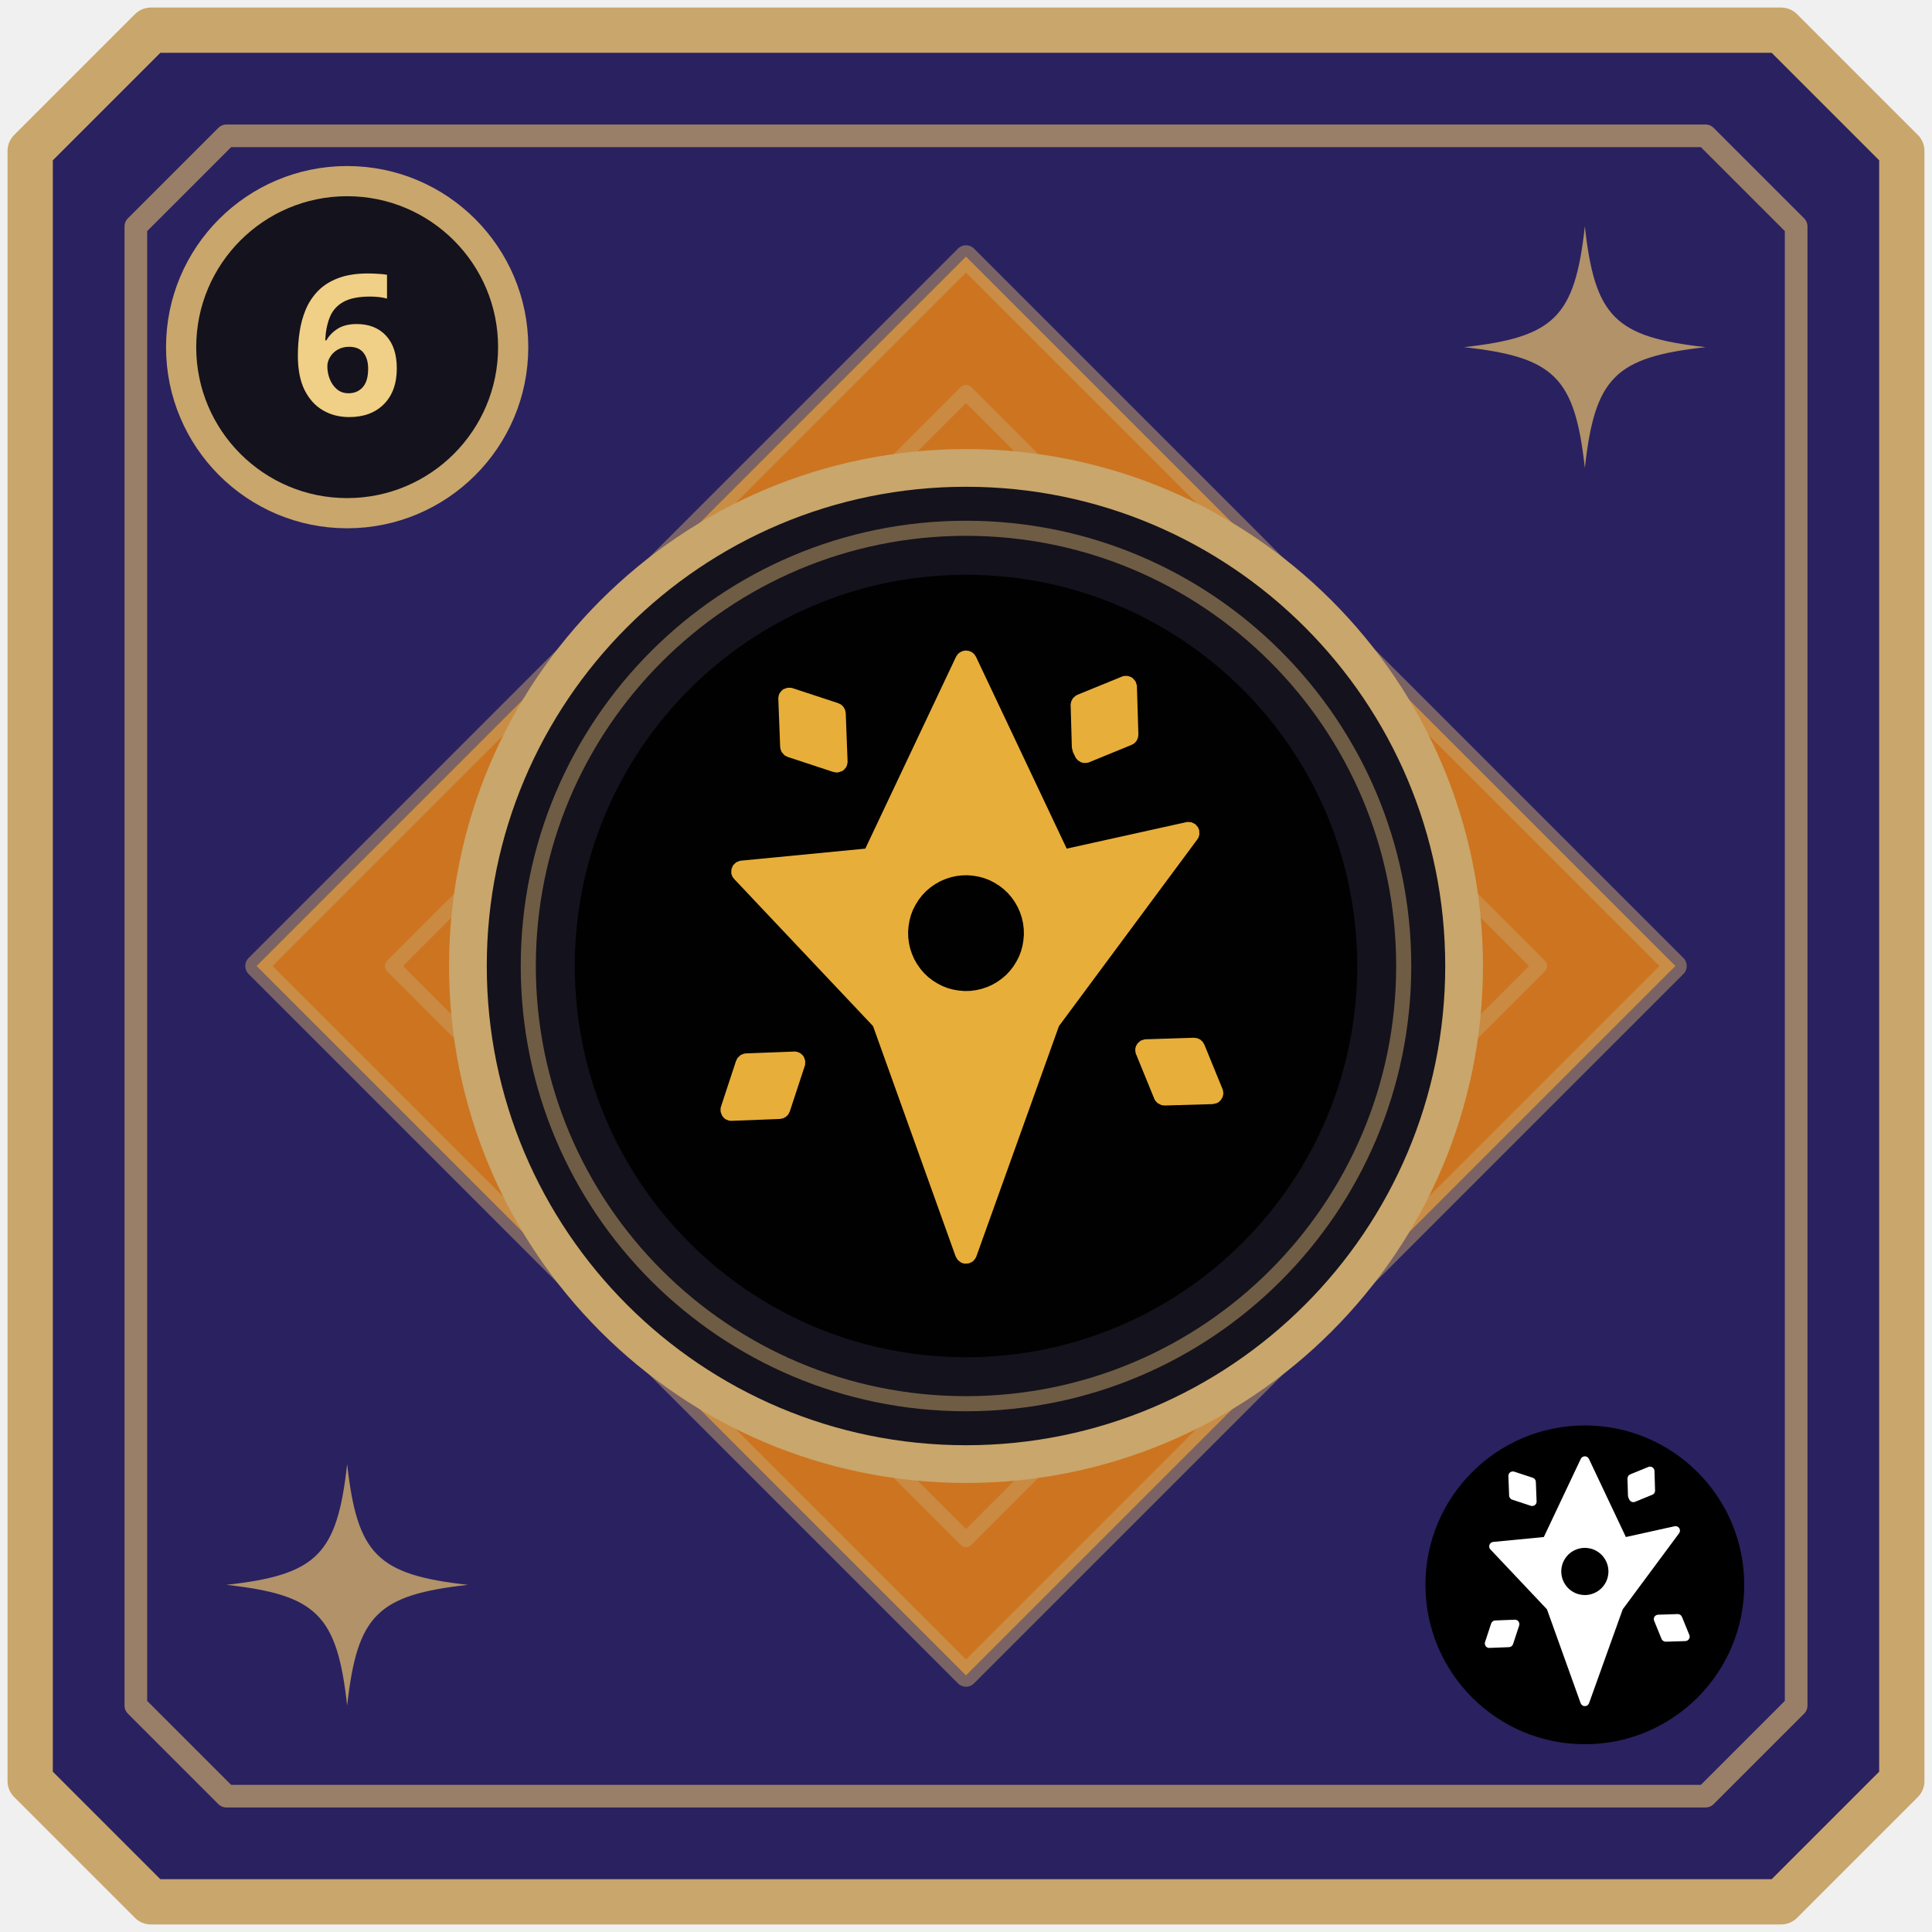
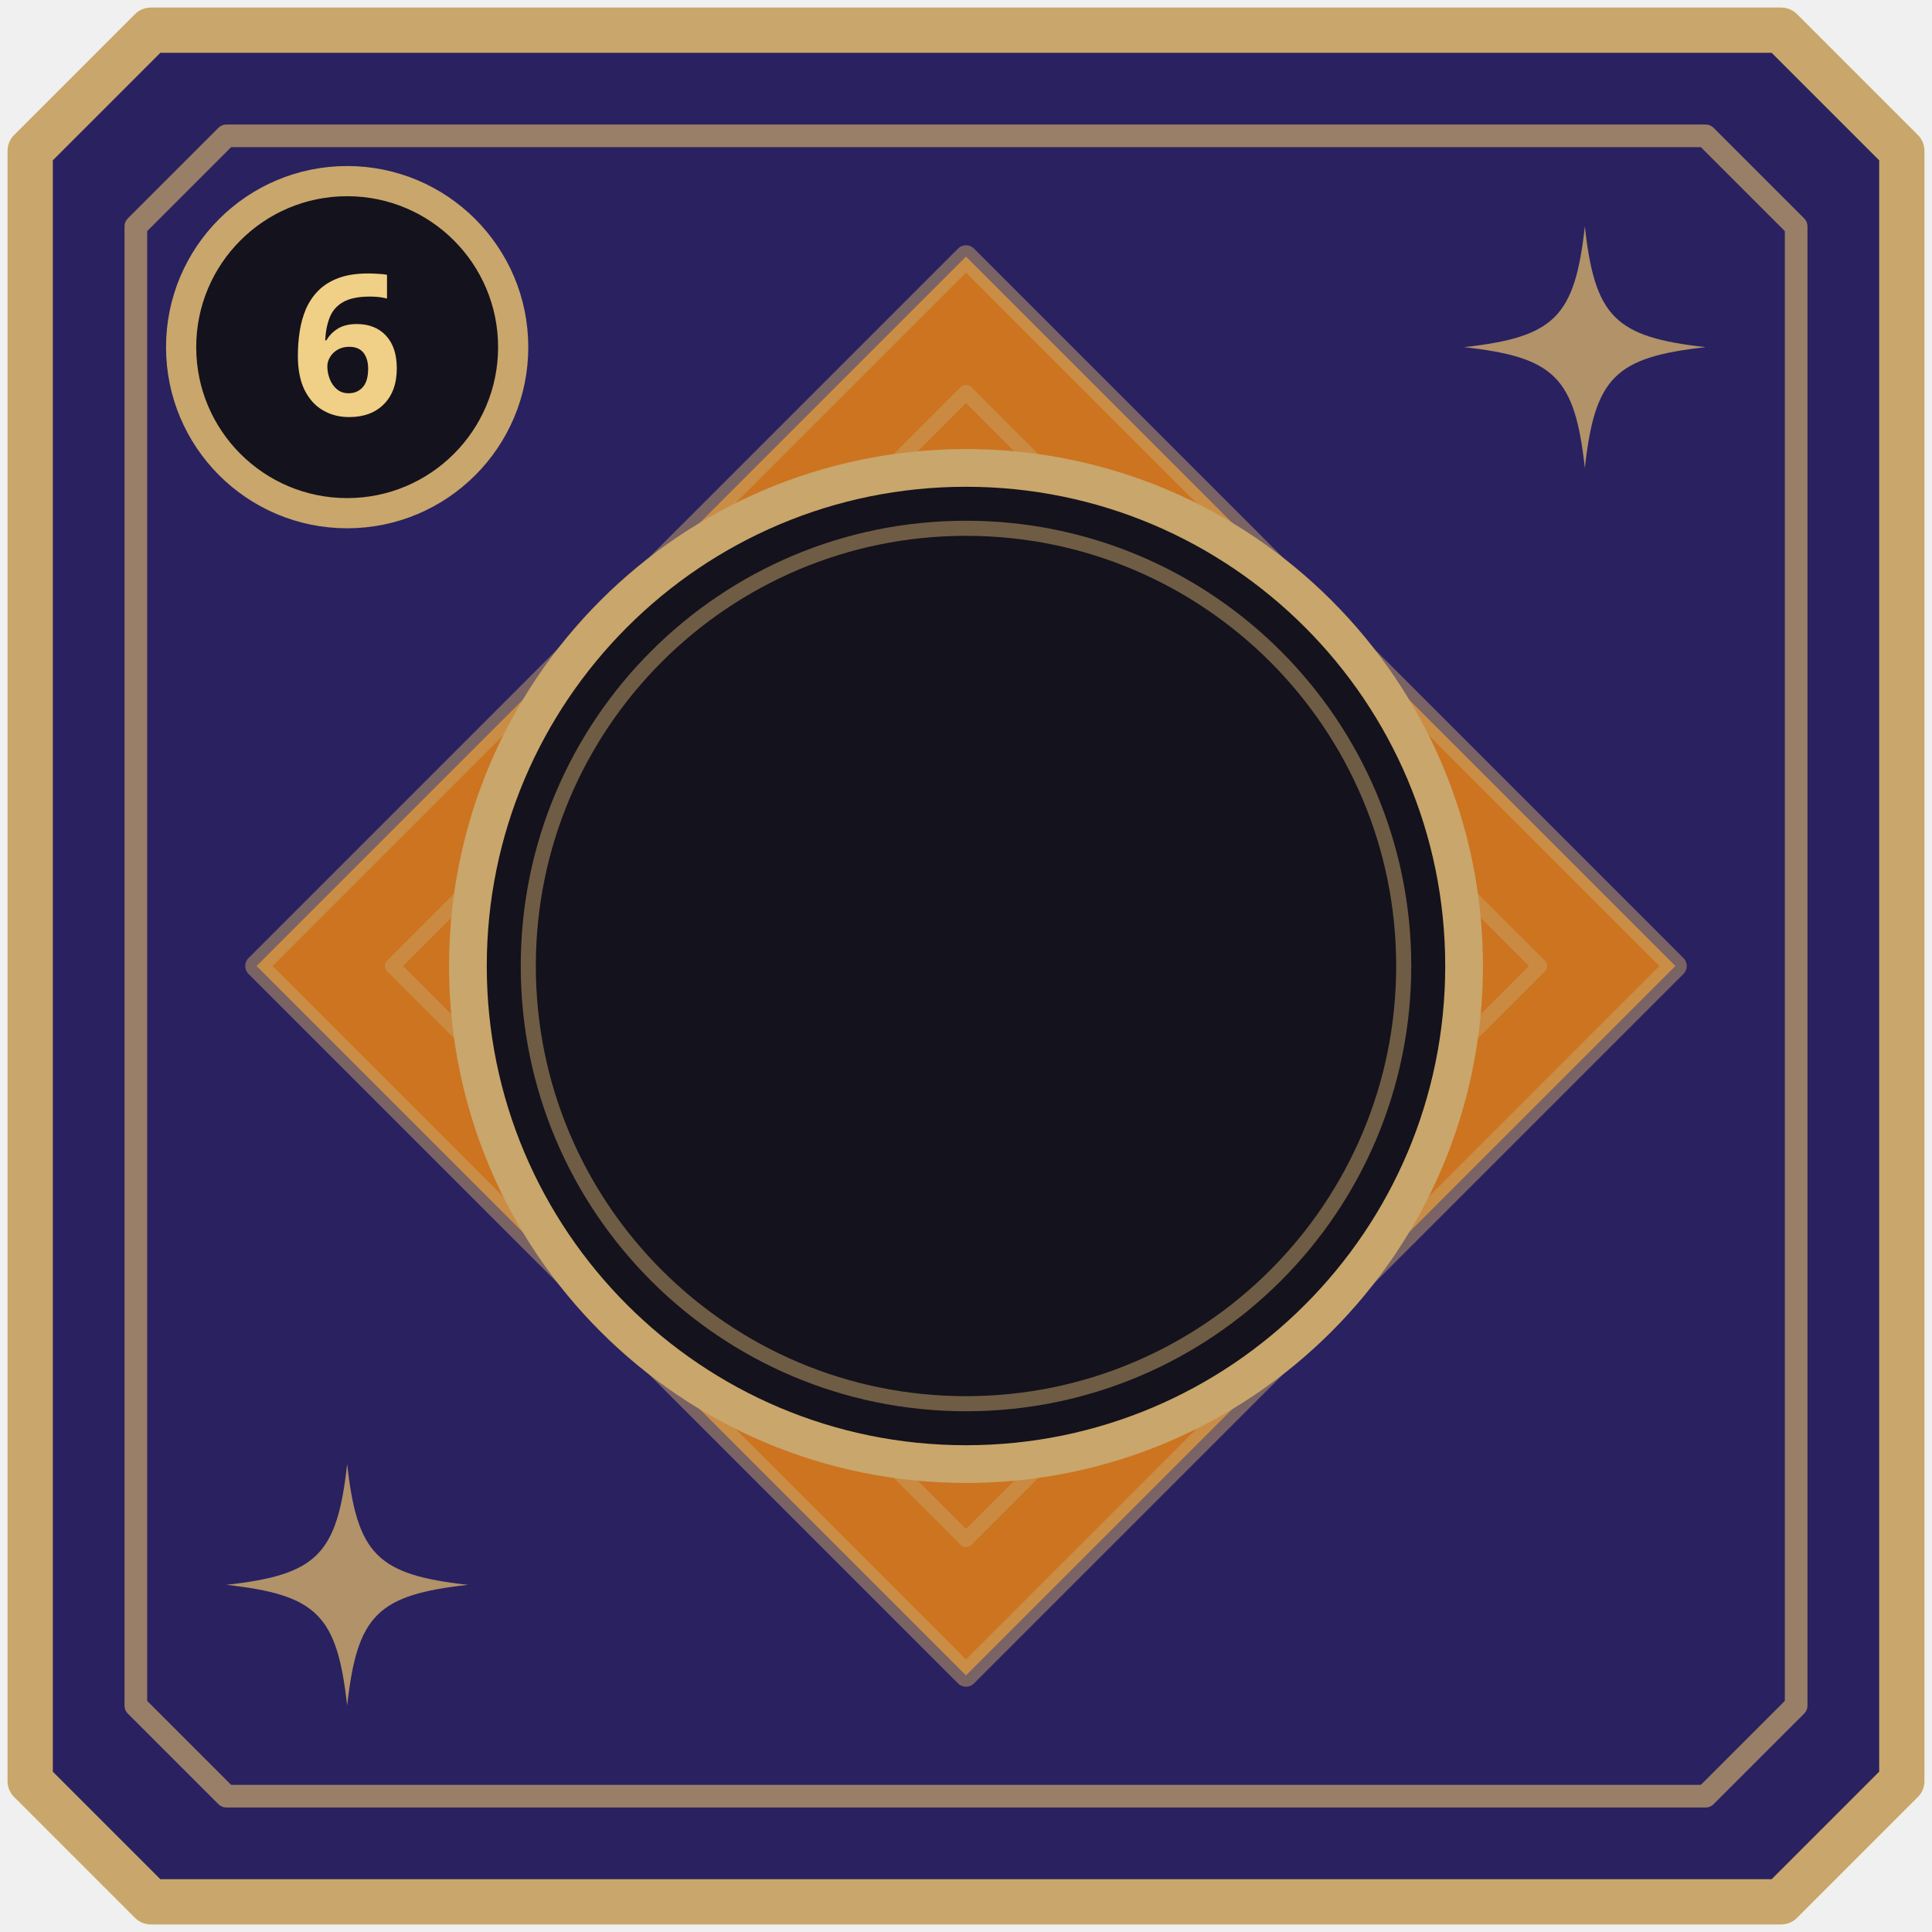
<svg xmlns="http://www.w3.org/2000/svg" viewBox="0 0 256 256">
  <polygon points="20,4 236,4 252,20 252,236 236,252 20,252 4,236 4,20" fill="#2A2160" />
  <polygon points="20,4 236,4 252,20 252,236 236,252 20,252 4,236 4,20" fill="none" stroke="#C9A66B" stroke-width="6" stroke-linejoin="round" />
  <polygon points="30,18 226,18 238,30 238,226 226,238 30,238 18,226 18,30" fill="none" stroke="#C9A66B" stroke-width="3" opacity=".7" stroke-linejoin="round" />
  <polygon points="128,34 222,128 128,222 34,128" fill="#CC7420" stroke="#C9A66B" stroke-width="3" stroke-opacity=".5" stroke-linejoin="round" />
  <polygon points="128,52 204,128 128,204 52,128" fill="#CC7420" stroke="#C9A66B" stroke-width="2" stroke-opacity=".45" stroke-linejoin="round" />
  <circle cx="128" cy="128" r="66" fill="#14121C" stroke="#C9A66B" stroke-width="5" />
  <circle cx="128" cy="128" r="58" fill="none" stroke="#C9A66B" stroke-width="2" opacity=".5" />
-   <g transform="translate(128,128) scale(.54)" opacity=".95">
-     <g transform="scale(.192) translate(-512,-512)">
-       <circle cx="512" cy="512" r="500" fill="#000" />
-       <g fill="#F2B63C">
-         <path d="M730.1,224.1L727.3,227.3L723.6,229.4L668.2,252.1L664.0,252.6L661.2,252.3L658.5,251.4L654.9,249.1L652.2,245.9L648.7,238.6L647.3,233.0L645.7,177.4L646.7,173.3L648.8,169.6L651.9,166.8L654.4,165.4L712.4,141.7L715.1,141.2L719.1,141.4L722.9,142.7L725.2,144.2L728.7,148.3L730.4,153.4L732.3,216.1L731.8,220.2ZM355.5,181.0L357.5,184.7L358.3,188.8L360.7,251.5L359.9,255.5L358.8,257.9L356.2,261.0L354.1,262.7L349.0,264.5L346.3,264.7L342.4,264.0L284.1,244.8L280.3,242.9L276.5,238.7L274.9,234.8L274.5,232.0L272.1,169.4L272.9,165.4L274.0,163.0L276.6,159.9L278.8,158.2L283.8,156.4L289.1,156.5L348.7,176.1L352.5,178.0ZM218.2,379.5L223.2,377.5L383.3,362.0L499.3,116.7L501.6,113.3L503.7,111.5L507.3,109.6L511.3,108.8L515.4,109.2L519.2,110.7L522.4,113.3L524.7,116.7L640.7,362.0L794.7,327.9L800.1,328.3L805.0,330.7L808.5,334.7L810.0,338.5L810.3,343.9L809.1,347.8L807.7,350.1L630.8,588.8L525.2,883.3L524.0,885.7L521.4,888.9L519.2,890.5L515.4,892.1L509.9,892.4L506.0,891.2L501.6,887.9L498.8,883.3L393.2,588.8L215.7,400.8L213.3,397.5L212.0,393.6L212.2,388.2L214.3,383.3ZM584.2,486.2L585.4,479.0L586.0,471.8L585.8,464.5L584.9,457.3L583.3,450.2L581.0,443.3L578.1,436.7L574.5,430.4L570.3,424.4L565.6,418.9L560.3,413.9L554.6,409.5L548.4,405.6L542.0,402.3L535.2,399.7L528.2,397.8L521.0,396.6L513.8,396.0L506.5,396.2L499.3,397.1L492.2,398.7L485.3,401.0L478.7,403.9L472.4,407.5L466.4,411.7L460.9,416.4L455.9,421.7L451.5,427.4L447.6,433.6L444.3,440.0L441.7,446.8L439.8,453.8L438.6,461.0L438.0,468.2L438.2,475.5L439.1,482.7L440.7,489.8L443.0,496.7L445.9,503.3L449.5,509.6L453.7,515.6L458.4,521.1L463.7,526.1L469.4,530.5L475.6,534.4L482.0,537.7L488.8,540.3L495.8,542.2L503.0,543.4L510.2,544.0L517.5,543.8L524.7,542.9L531.8,541.3L538.7,539.0L545.3,536.1L551.6,532.5L557.6,528.3L563.1,523.6L568.1,518.3L572.5,512.6L576.4,506.4L579.7,500.0L582.3,493.2ZM807.4,604.2L811.2,605.9L814.4,608.8L816.6,612.4L840.3,670.4L840.9,674.4L840.6,677.1L839.8,679.7L837.8,683.2L834.9,686.0L832.5,687.3L827.3,688.5L765.9,690.3L761.8,689.8L756.8,687.2L753.9,684.1L752.6,681.6L728.9,623.6L728.3,619.6L728.5,616.9L729.3,614.3L731.3,610.8L735.4,607.3L740.5,605.7L803.2,603.7ZM284.9,701.7L281.9,704.7L278.2,706.7L274.0,707.5L211.4,709.9L208.7,709.5L205.0,708.0L202.8,706.4L200.2,703.2L198.4,698.2L198.3,694.2L198.9,691.6L218.1,633.3L220.0,629.5L224.1,625.7L228.1,624.1L230.8,623.7L293.5,621.3L296.2,621.7L299.9,623.2L303.0,625.8L304.7,627.9L306.5,633.0L306.4,638.3L286.8,697.9Z" />
-       </g>
-     </g>
-   </g>
  <circle cx="46" cy="46" r="22" fill="#14121C" stroke="#C9A66B" stroke-width="4" />
  <text x="46" y="55" text-anchor="middle" font-family="system-ui,sans-serif" font-weight="800" font-size="26" fill="#F0CF86">6</text>
  <path transform="translate(210,46) scale(.667)" fill="#C9A66B" opacity=".85" d="M0,-24 C2,-6 6,-2 24,0 C6,2 2,6 0,24 C-2,6 -6,2 -24,0 C-6,-2 -2,-6 0,-24Z" />
  <path transform="translate(46,210) scale(.667)" fill="#C9A66B" opacity=".85" d="M0,-24 C2,-6 6,-2 24,0 C6,2 2,6 0,24 C-2,6 -6,2 -24,0 C-6,-2 -2,-6 0,-24Z" />
-   <g transform="translate(210,210) scale(.22)">
-     <g transform="scale(.192) translate(-512,-512)">
-       <circle cx="512" cy="512" r="500" fill="#000" />
-       <g fill="#fff">
-         <path d="M730.1,224.1L727.3,227.3L723.6,229.4L668.2,252.1L664.0,252.6L661.2,252.3L658.5,251.4L654.9,249.1L652.2,245.9L648.7,238.6L647.3,233.0L645.7,177.4L646.7,173.3L648.8,169.6L651.9,166.8L654.4,165.4L712.4,141.7L715.1,141.2L719.1,141.4L722.9,142.7L725.2,144.2L728.7,148.3L730.4,153.4L732.3,216.1L731.8,220.2ZM355.5,181.0L357.5,184.7L358.3,188.8L360.7,251.5L359.9,255.5L358.8,257.9L356.2,261.0L354.1,262.7L349.0,264.5L346.3,264.7L342.4,264.0L284.1,244.8L280.3,242.9L276.5,238.7L274.9,234.8L274.5,232.0L272.1,169.4L272.9,165.4L274.0,163.0L276.6,159.9L278.8,158.2L283.8,156.4L289.1,156.5L348.7,176.1L352.5,178.0ZM218.2,379.5L223.2,377.5L383.3,362.0L499.3,116.7L501.6,113.3L503.7,111.5L507.3,109.6L511.3,108.8L515.4,109.2L519.2,110.7L522.4,113.3L524.7,116.7L640.7,362.0L794.7,327.9L800.1,328.3L805.0,330.7L808.5,334.7L810.0,338.5L810.3,343.9L809.1,347.8L807.7,350.1L630.8,588.8L525.2,883.3L524.0,885.7L521.4,888.9L519.2,890.5L515.4,892.1L509.9,892.4L506.0,891.2L501.6,887.9L498.8,883.3L393.2,588.8L215.7,400.8L213.3,397.5L212.0,393.6L212.2,388.2L214.3,383.3ZM584.2,486.2L585.4,479.0L586.0,471.8L585.8,464.5L584.9,457.3L583.3,450.2L581.0,443.3L578.1,436.7L574.5,430.4L570.3,424.4L565.6,418.9L560.3,413.9L554.6,409.5L548.4,405.6L542.0,402.3L535.2,399.7L528.2,397.8L521.0,396.6L513.8,396.0L506.5,396.2L499.3,397.1L492.2,398.7L485.3,401.0L478.7,403.9L472.4,407.5L466.4,411.7L460.9,416.4L455.9,421.7L451.5,427.4L447.6,433.6L444.3,440.0L441.7,446.8L439.8,453.8L438.6,461.0L438.0,468.2L438.2,475.5L439.1,482.7L440.7,489.8L443.0,496.7L445.9,503.3L449.5,509.6L453.7,515.6L458.4,521.1L463.7,526.1L469.4,530.5L475.6,534.4L482.0,537.7L488.8,540.3L495.8,542.2L503.0,543.4L510.2,544.0L517.5,543.8L524.7,542.9L531.8,541.3L538.7,539.0L545.3,536.1L551.6,532.5L557.6,528.3L563.1,523.6L568.1,518.3L572.5,512.6L576.4,506.4L579.7,500.0L582.3,493.2ZM807.4,604.2L811.2,605.9L814.4,608.8L816.6,612.4L840.3,670.4L840.9,674.4L840.6,677.1L839.8,679.7L837.8,683.2L834.9,686.0L832.5,687.3L827.3,688.5L765.9,690.3L761.8,689.8L756.8,687.2L753.9,684.1L752.6,681.6L728.9,623.6L728.3,619.6L728.5,616.9L729.3,614.3L731.3,610.8L735.4,607.3L740.5,605.7L803.2,603.7ZM284.9,701.7L281.9,704.7L278.2,706.7L274.0,707.5L211.4,709.9L208.7,709.5L205.0,708.0L202.8,706.4L200.2,703.2L198.4,698.2L198.3,694.2L198.9,691.6L218.1,633.3L220.0,629.5L224.1,625.7L228.1,624.1L230.8,623.7L293.5,621.3L296.2,621.7L299.9,623.2L303.0,625.8L304.7,627.9L306.5,633.0L306.4,638.3L286.8,697.9Z" />
-       </g>
-     </g>
-   </g>
</svg>
